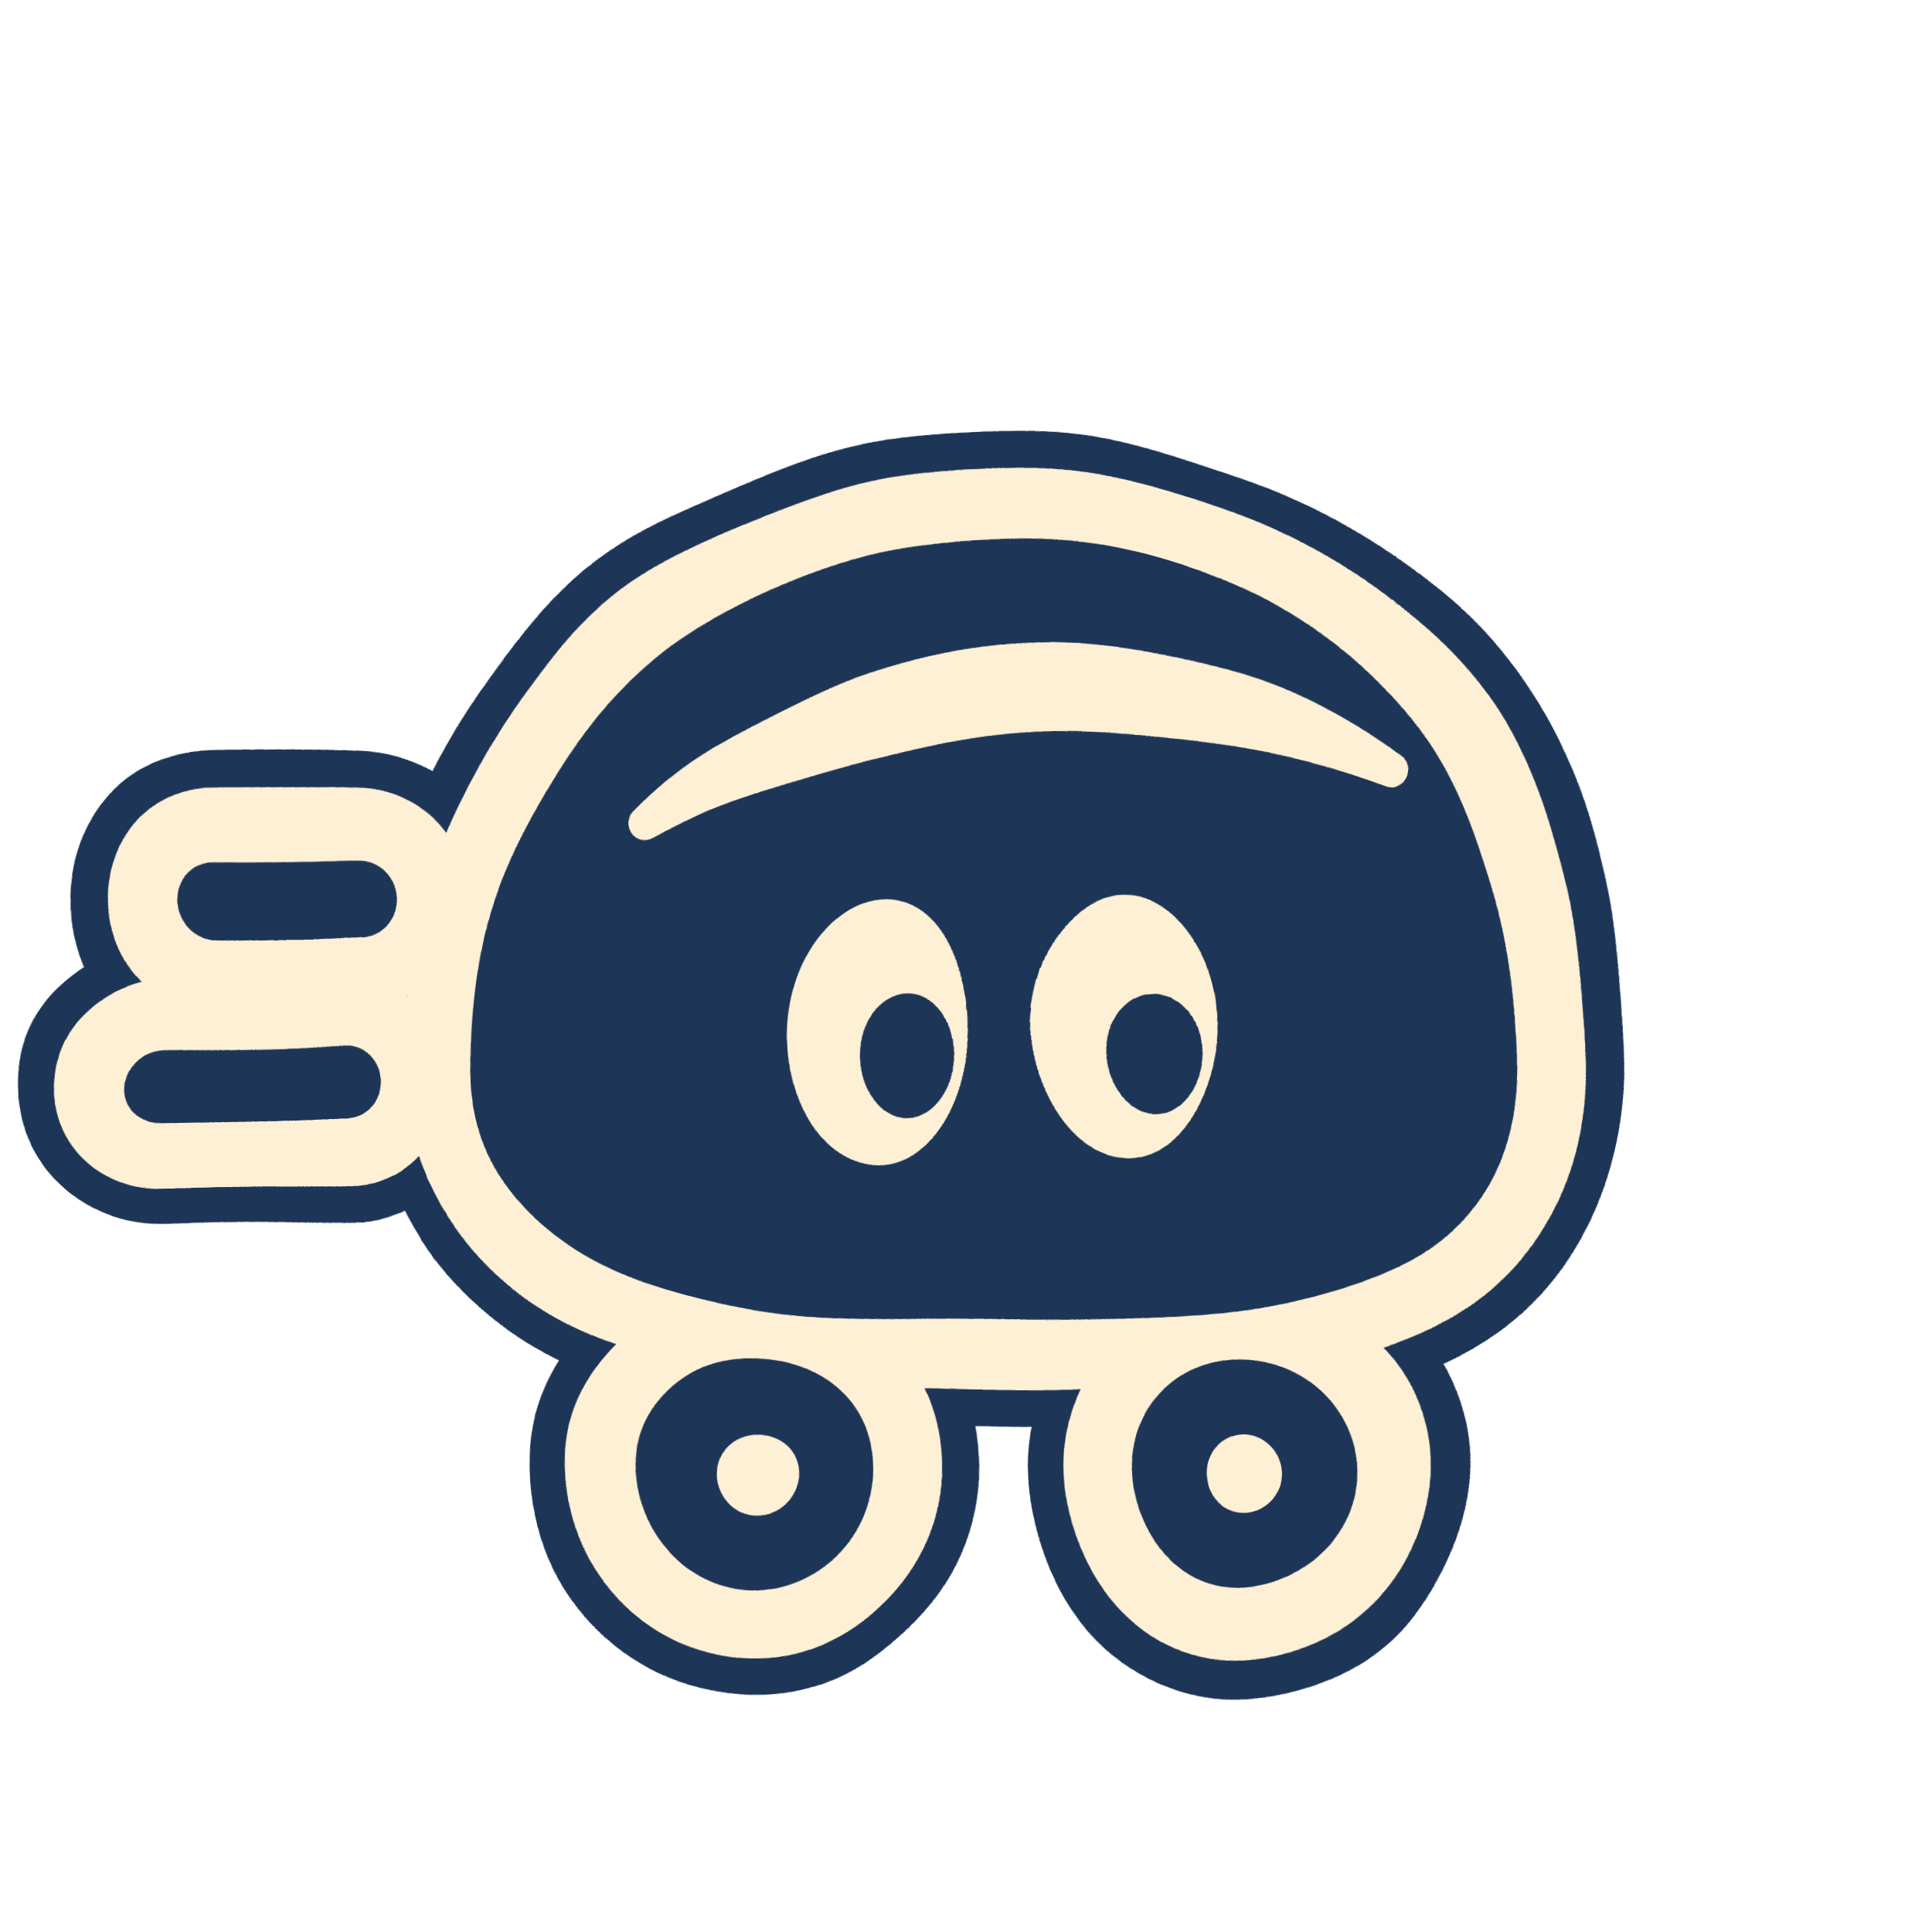
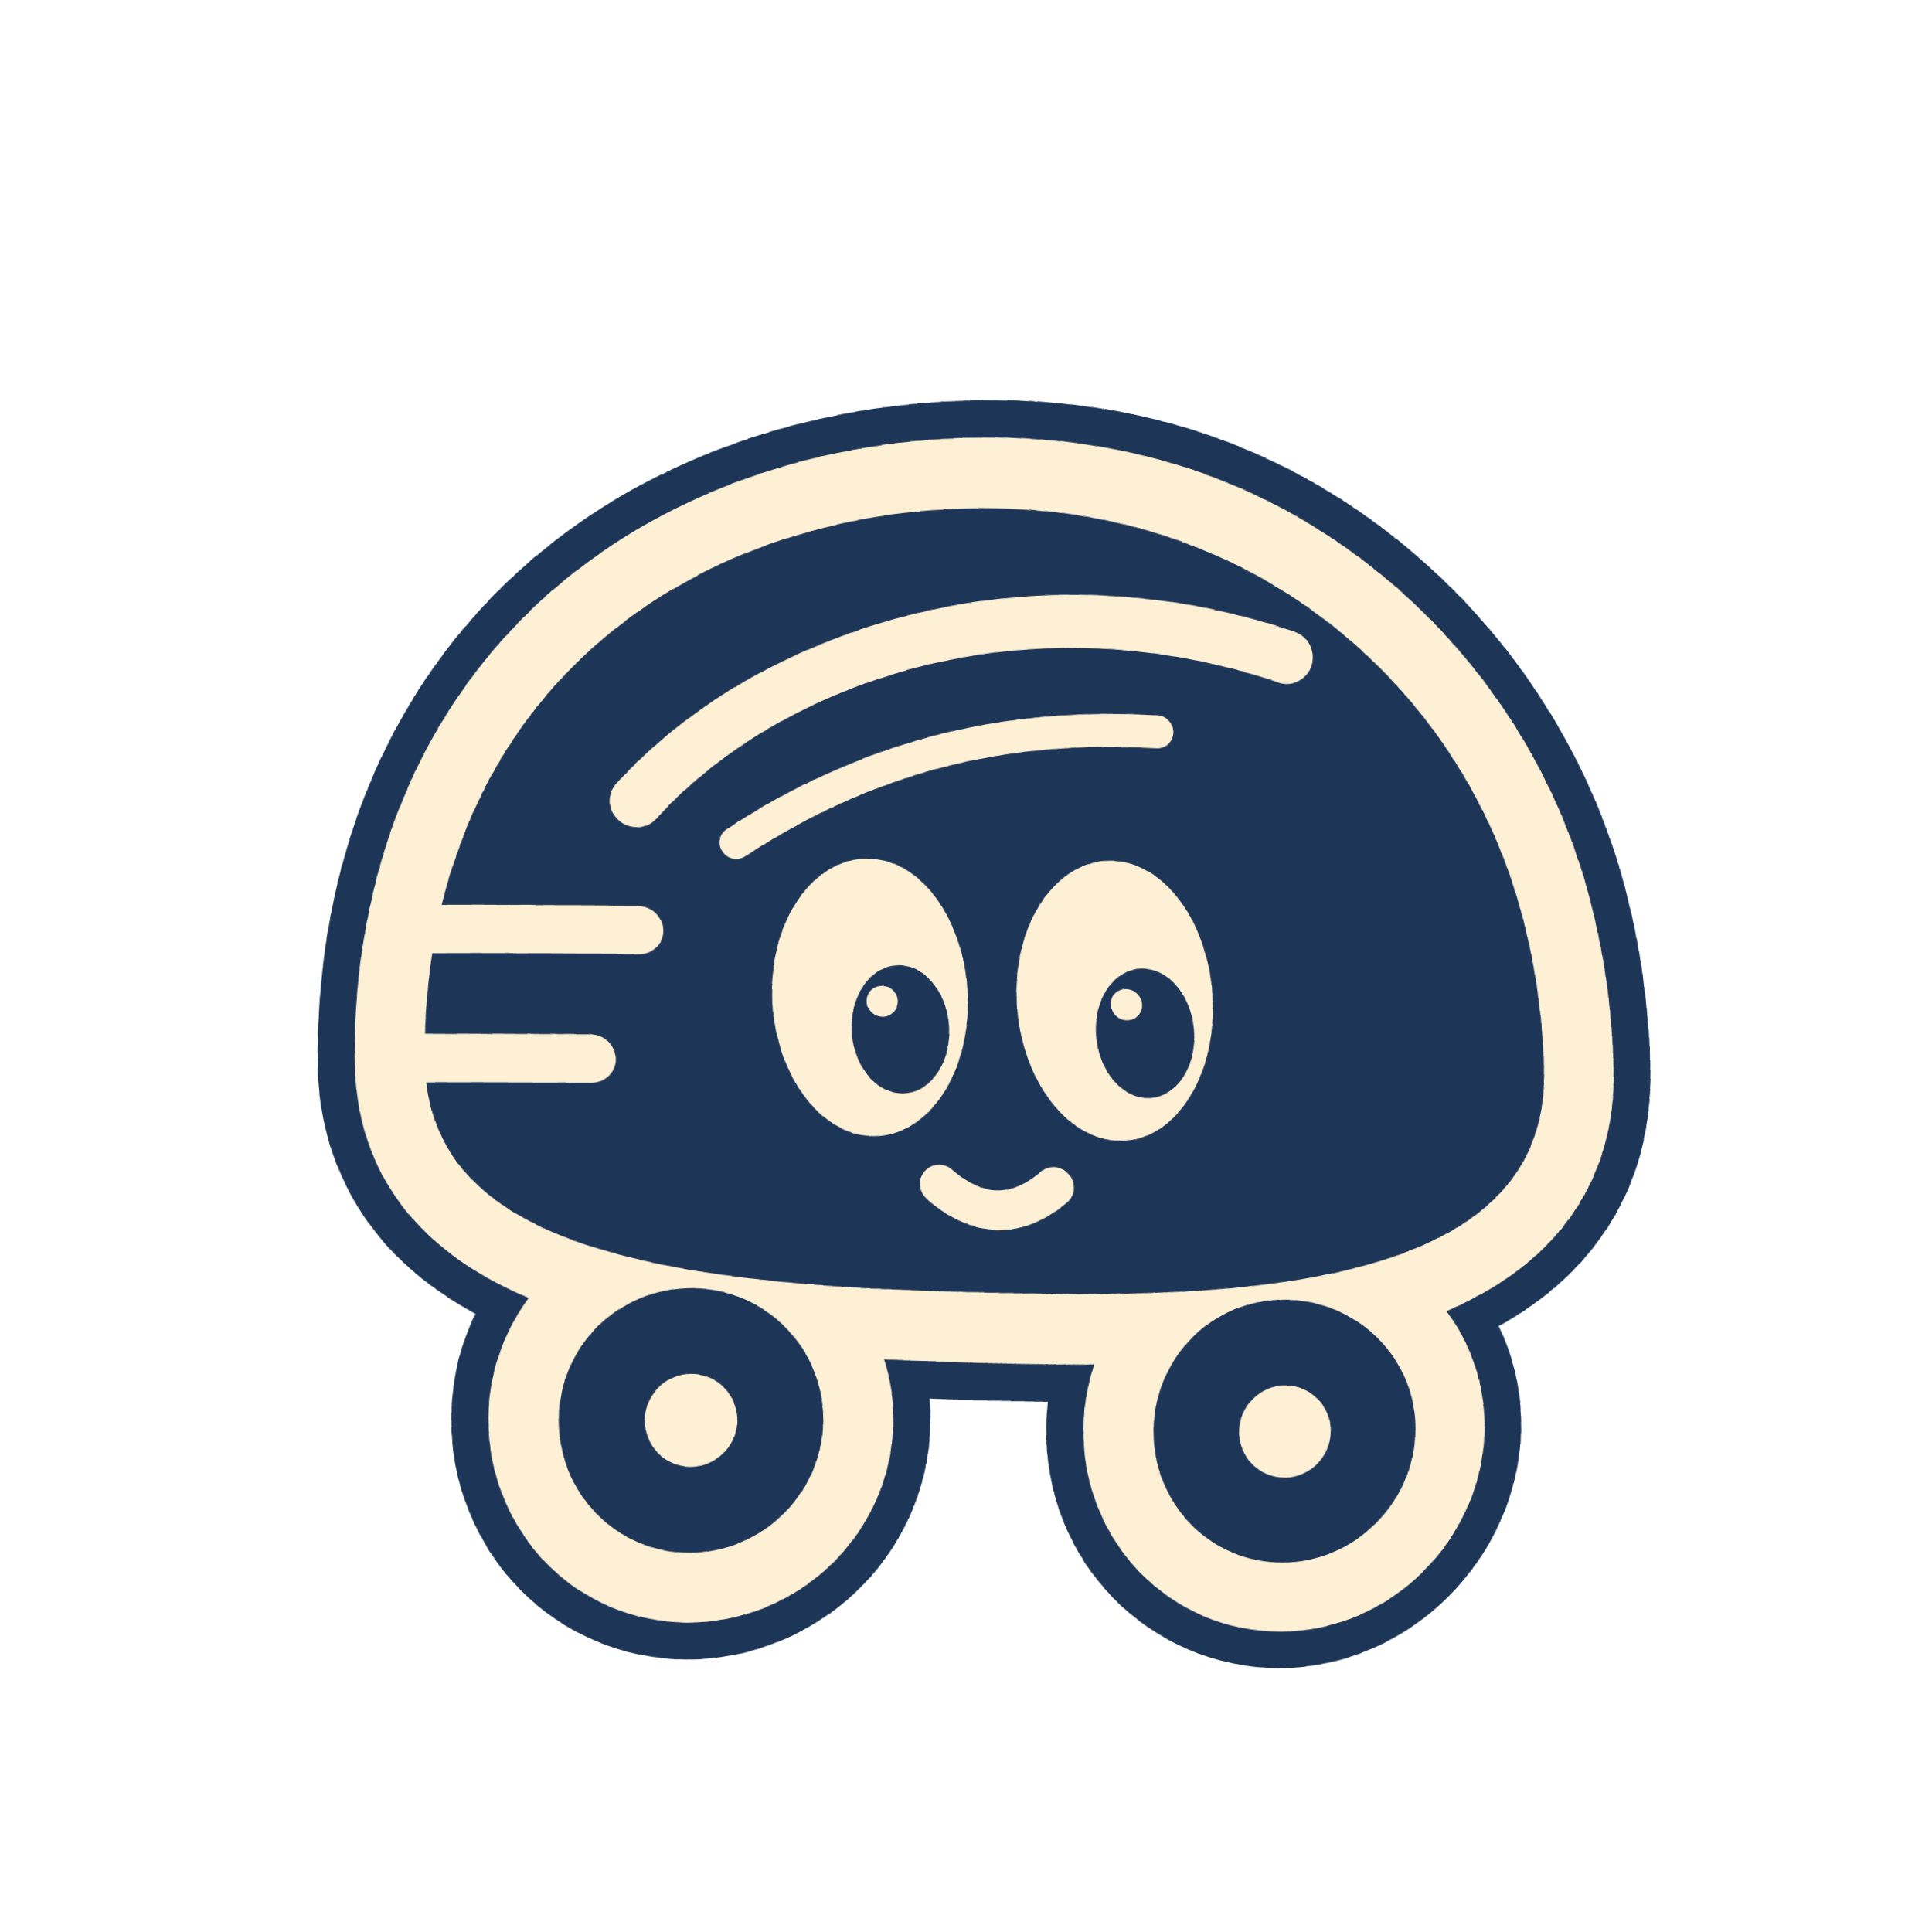
<svg xmlns="http://www.w3.org/2000/svg" viewBox="-9 -9 118 118">
  <defs>
-     <filter id="rough" filterUnits="userSpaceOnUse" x="-9.0" y="-9.0" width="118.0" height="118.0">
-       <feTurbulence type="fractalNoise" baseFrequency="0.045" numOctaves="2" seed="5" />
-       <feDisplacementMap in="SourceGraphic" scale="1.8" xChannelSelector="R" yChannelSelector="G" />
+     <filter id="rough" filterUnits="userSpaceOnUse" x="-9" y="-9" width="118" height="118">
+       <feTurbulence type="fractalNoise" baseFrequency="0.022" numOctaves="1" seed="5" />
+       <feDisplacementMap in="SourceGraphic" scale="2" xChannelSelector="R" yChannelSelector="G" />
    </filter>
  </defs>
  <g filter="url(#rough)" stroke-linecap="round" stroke-linejoin="round">
-     <path d="M20 56C20 36 34 24 52 24C70 24 84 36 84 56C84 68 72 72 52 72C32 72 20 68 20 56Z" fill="#1D3557" stroke="#1D3557" stroke-width="13.00" />
-     <path d="M30 81a7 7 0 1 0 14 0a7 7 0 1 0-14 0z" fill="#1D3557" stroke="#1D3557" stroke-width="13.00" />
-     <path d="M60 81a7 7 0 1 0 14 0a7 7 0 1 0-14 0z" fill="#1D3557" stroke="#1D3557" stroke-width="13.00" />
-     <path d="M4 46h9" fill="none" stroke="#1D3557" stroke-width="17.50" />
-     <path d="M1 57h11" fill="none" stroke="#1D3557" stroke-width="17.50" />
-     <path d="M20 56C20 36 34 24 52 24C70 24 84 36 84 56C84 68 72 72 52 72C32 72 20 68 20 56Z" fill="#FEF0D5" stroke="#FEF0D5" stroke-width="8.50" />
-     <path d="M30 81a7 7 0 1 0 14 0a7 7 0 1 0-14 0z" fill="#FEF0D5" stroke="#FEF0D5" stroke-width="8.50" />
-     <path d="M60 81a7 7 0 1 0 14 0a7 7 0 1 0-14 0z" fill="#FEF0D5" stroke="#FEF0D5" stroke-width="8.50" />
-     <path d="M4 46h9" fill="none" stroke="#FEF0D5" stroke-width="13.00" />
-     <path d="M1 57h11" fill="none" stroke="#FEF0D5" stroke-width="13.00" />
-     <path d="M20 56C20 36 34 24 52 24C70 24 84 36 84 56C84 68 72 72 52 72C32 72 20 68 20 56Z" fill="#1D3557" />
-     <path d="M30 81a7 7 0 1 0 14 0a7 7 0 1 0-14 0z" fill="#1D3557" />
-     <path d="M60 81a7 7 0 1 0 14 0a7 7 0 1 0-14 0z" fill="#1D3557" />
-     <path d="M4 46h9" fill="none" stroke="#1D3557" stroke-width="4.50" />
-     <path d="M1 57h11" fill="none" stroke="#1D3557" stroke-width="4.50" />
-     <path d="M30 41C40 30 62 28 76 38C62 33 42 34 30 41Z" fill="#FEF0D5" stroke="#FEF0D5" stroke-width="2" />
-     <ellipse cx="45" cy="54" rx="5.6" ry="8" fill="#FEF0D5" />
-     <ellipse cx="46.8" cy="55.6" rx="2.9" ry="3.7" fill="#1D3557" />
-     <ellipse cx="60" cy="54" rx="5.6" ry="8" fill="#FEF0D5" />
-     <ellipse cx="61.8" cy="55.6" rx="2.9" ry="3.7" fill="#1D3557" />
-     <circle cx="37" cy="81" r="2.4" fill="#FEF0D5" />
-     <circle cx="67" cy="81" r="2.4" fill="#FEF0D5" />
+     <path transform="translate(-1 -2)" d="M18 58C18 37 33 24 52 24C71 24 86 37 86 58C86 69 74 72 52 72C30 72 18 69 18 58Z" fill="#1D3557" stroke="#1D3557" stroke-width="13.00" />
+     <path transform="translate(-1 -2)" d="M26 80a8 8 0 1 0 16 0a8 8 0 1 0-16 0z" fill="#1D3557" stroke="#1D3557" stroke-width="13.00" />
+     <path transform="translate(-1 -2)" d="M62 80a8 8 0 1 0 16 0a8 8 0 1 0-16 0z" fill="#1D3557" stroke="#1D3557" stroke-width="13.00" />
+     <path transform="translate(-1 -2)" d="M18 58C18 37 33 24 52 24C71 24 86 37 86 58C86 69 74 72 52 72C30 72 18 69 18 58Z" fill="#FEF0D5" stroke="#FEF0D5" stroke-width="8.50" />
+     <path transform="translate(-1 -2)" d="M26 80a8 8 0 1 0 16 0a8 8 0 1 0-16 0z" fill="#FEF0D5" stroke="#FEF0D5" stroke-width="8.50" />
+     <path transform="translate(-1 -2)" d="M62 80a8 8 0 1 0 16 0a8 8 0 1 0-16 0z" fill="#FEF0D5" stroke="#FEF0D5" stroke-width="8.50" />
+     <path transform="translate(-1 -2)" d="M18 58C18 37 33 24 52 24C71 24 86 37 86 58C86 69 74 72 52 72C30 72 18 69 18 58Z" fill="#1D3557" />
+     <path transform="translate(-1 -2)" d="M26 80a8 8 0 1 0 16 0a8 8 0 1 0-16 0z" fill="#1D3557" />
+     <path transform="translate(-1 -2)" d="M62 80a8 8 0 1 0 16 0a8 8 0 1 0-16 0z" fill="#1D3557" />
+     <g transform="translate(-1 -2)">
+       <g fill="none" stroke="#FEF0D5" stroke-width="3">
+         <path d="M17 50h14" />
+         <path d="M17 58h11" />
+       </g>
+       <g fill="none" stroke="#FEF0D5" stroke-width="3.2">
+         <path d="M31 42C40 32 56 28 71 33" />
+       </g>
+       <g fill="none" stroke="#FEF0D5" stroke-width="2">
+         <path d="M37 44.5C45 39 54 37 63 37.5" />
+       </g>
+       <ellipse cx="45" cy="54" rx="6" ry="8.6" fill="#FEF0D5" />
+       <ellipse cx="46.8" cy="56" rx="3.00" ry="3.96" fill="#1D3557" />
+       <circle cx="45.72" cy="54.28" r="0.96" fill="#FEF0D5" />
+       <ellipse cx="60" cy="54" rx="6" ry="8.6" fill="#FEF0D5" />
+       <ellipse cx="61.8" cy="56" rx="3.00" ry="3.96" fill="#1D3557" />
+       <circle cx="60.72" cy="54.28" r="0.96" fill="#FEF0D5" />
+       <g fill="none" stroke="#FEF0D5" stroke-width="2.4">
+         <path d="M49 65.5q3.5 3 7 0" />
+       </g>
+       <circle cx="34" cy="80" r="2.8" fill="#FEF0D5" />
+       <circle cx="70" cy="80" r="2.8" fill="#FEF0D5" />
+     </g>
  </g>
</svg>
